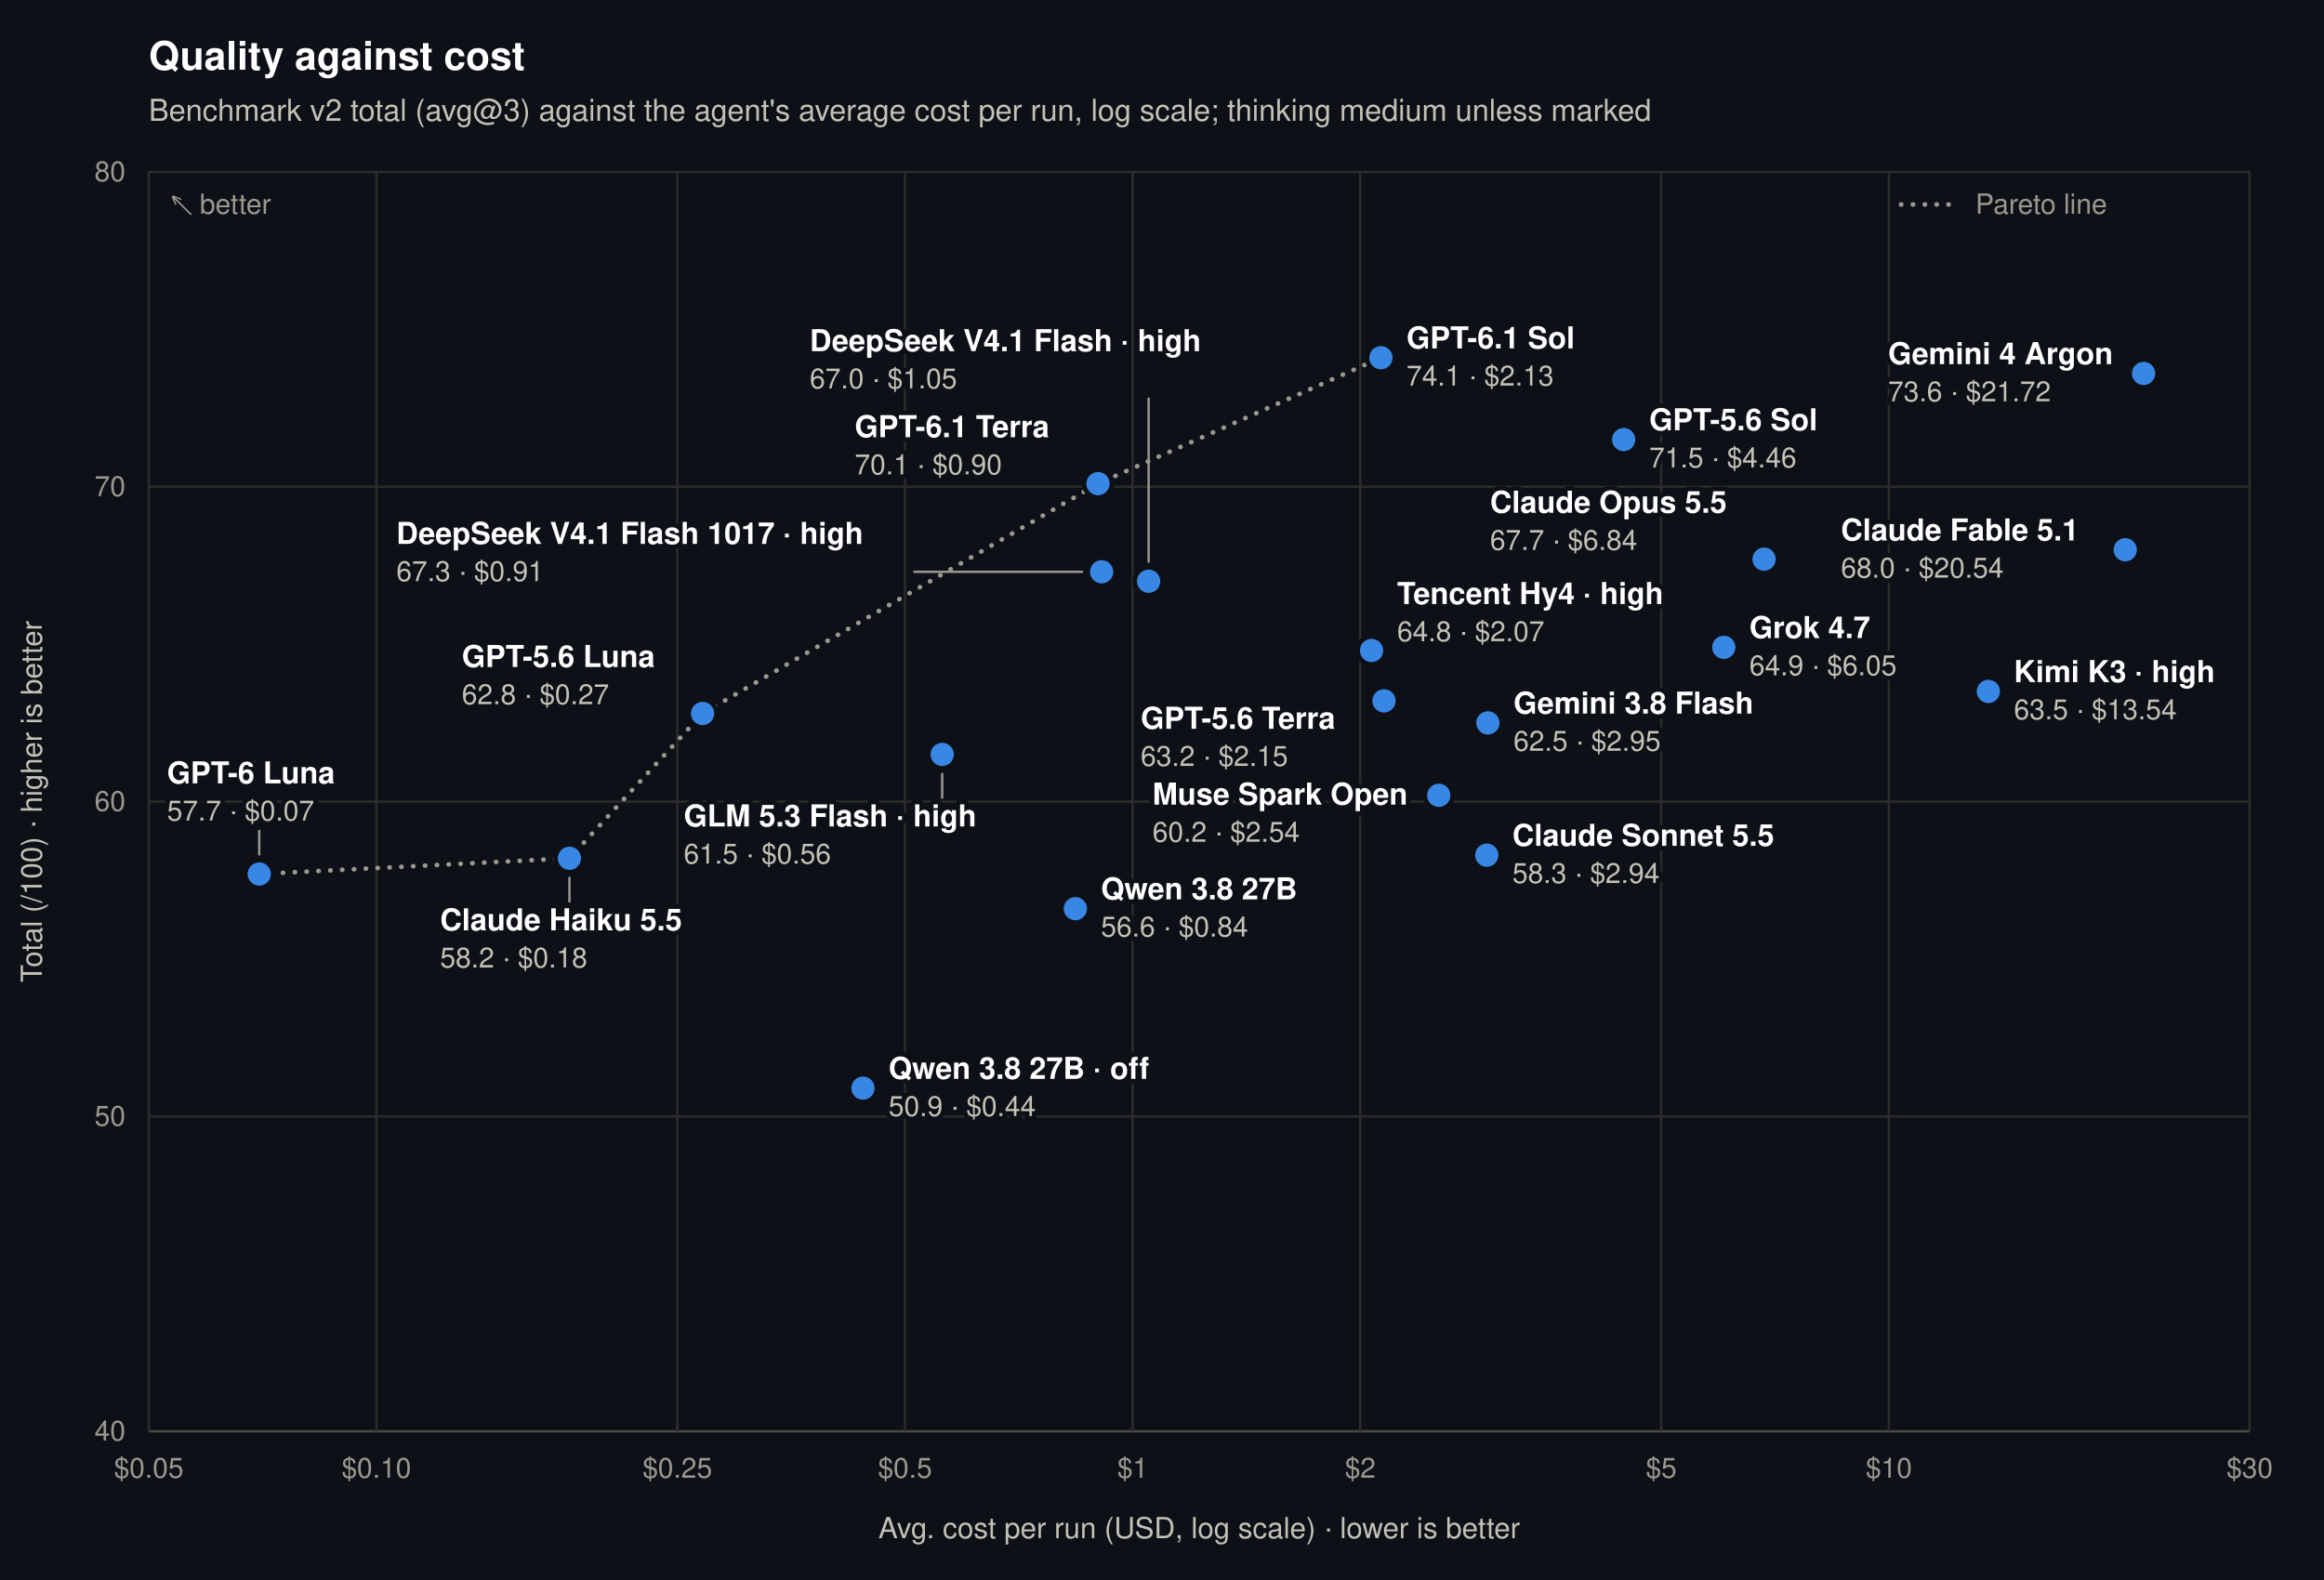
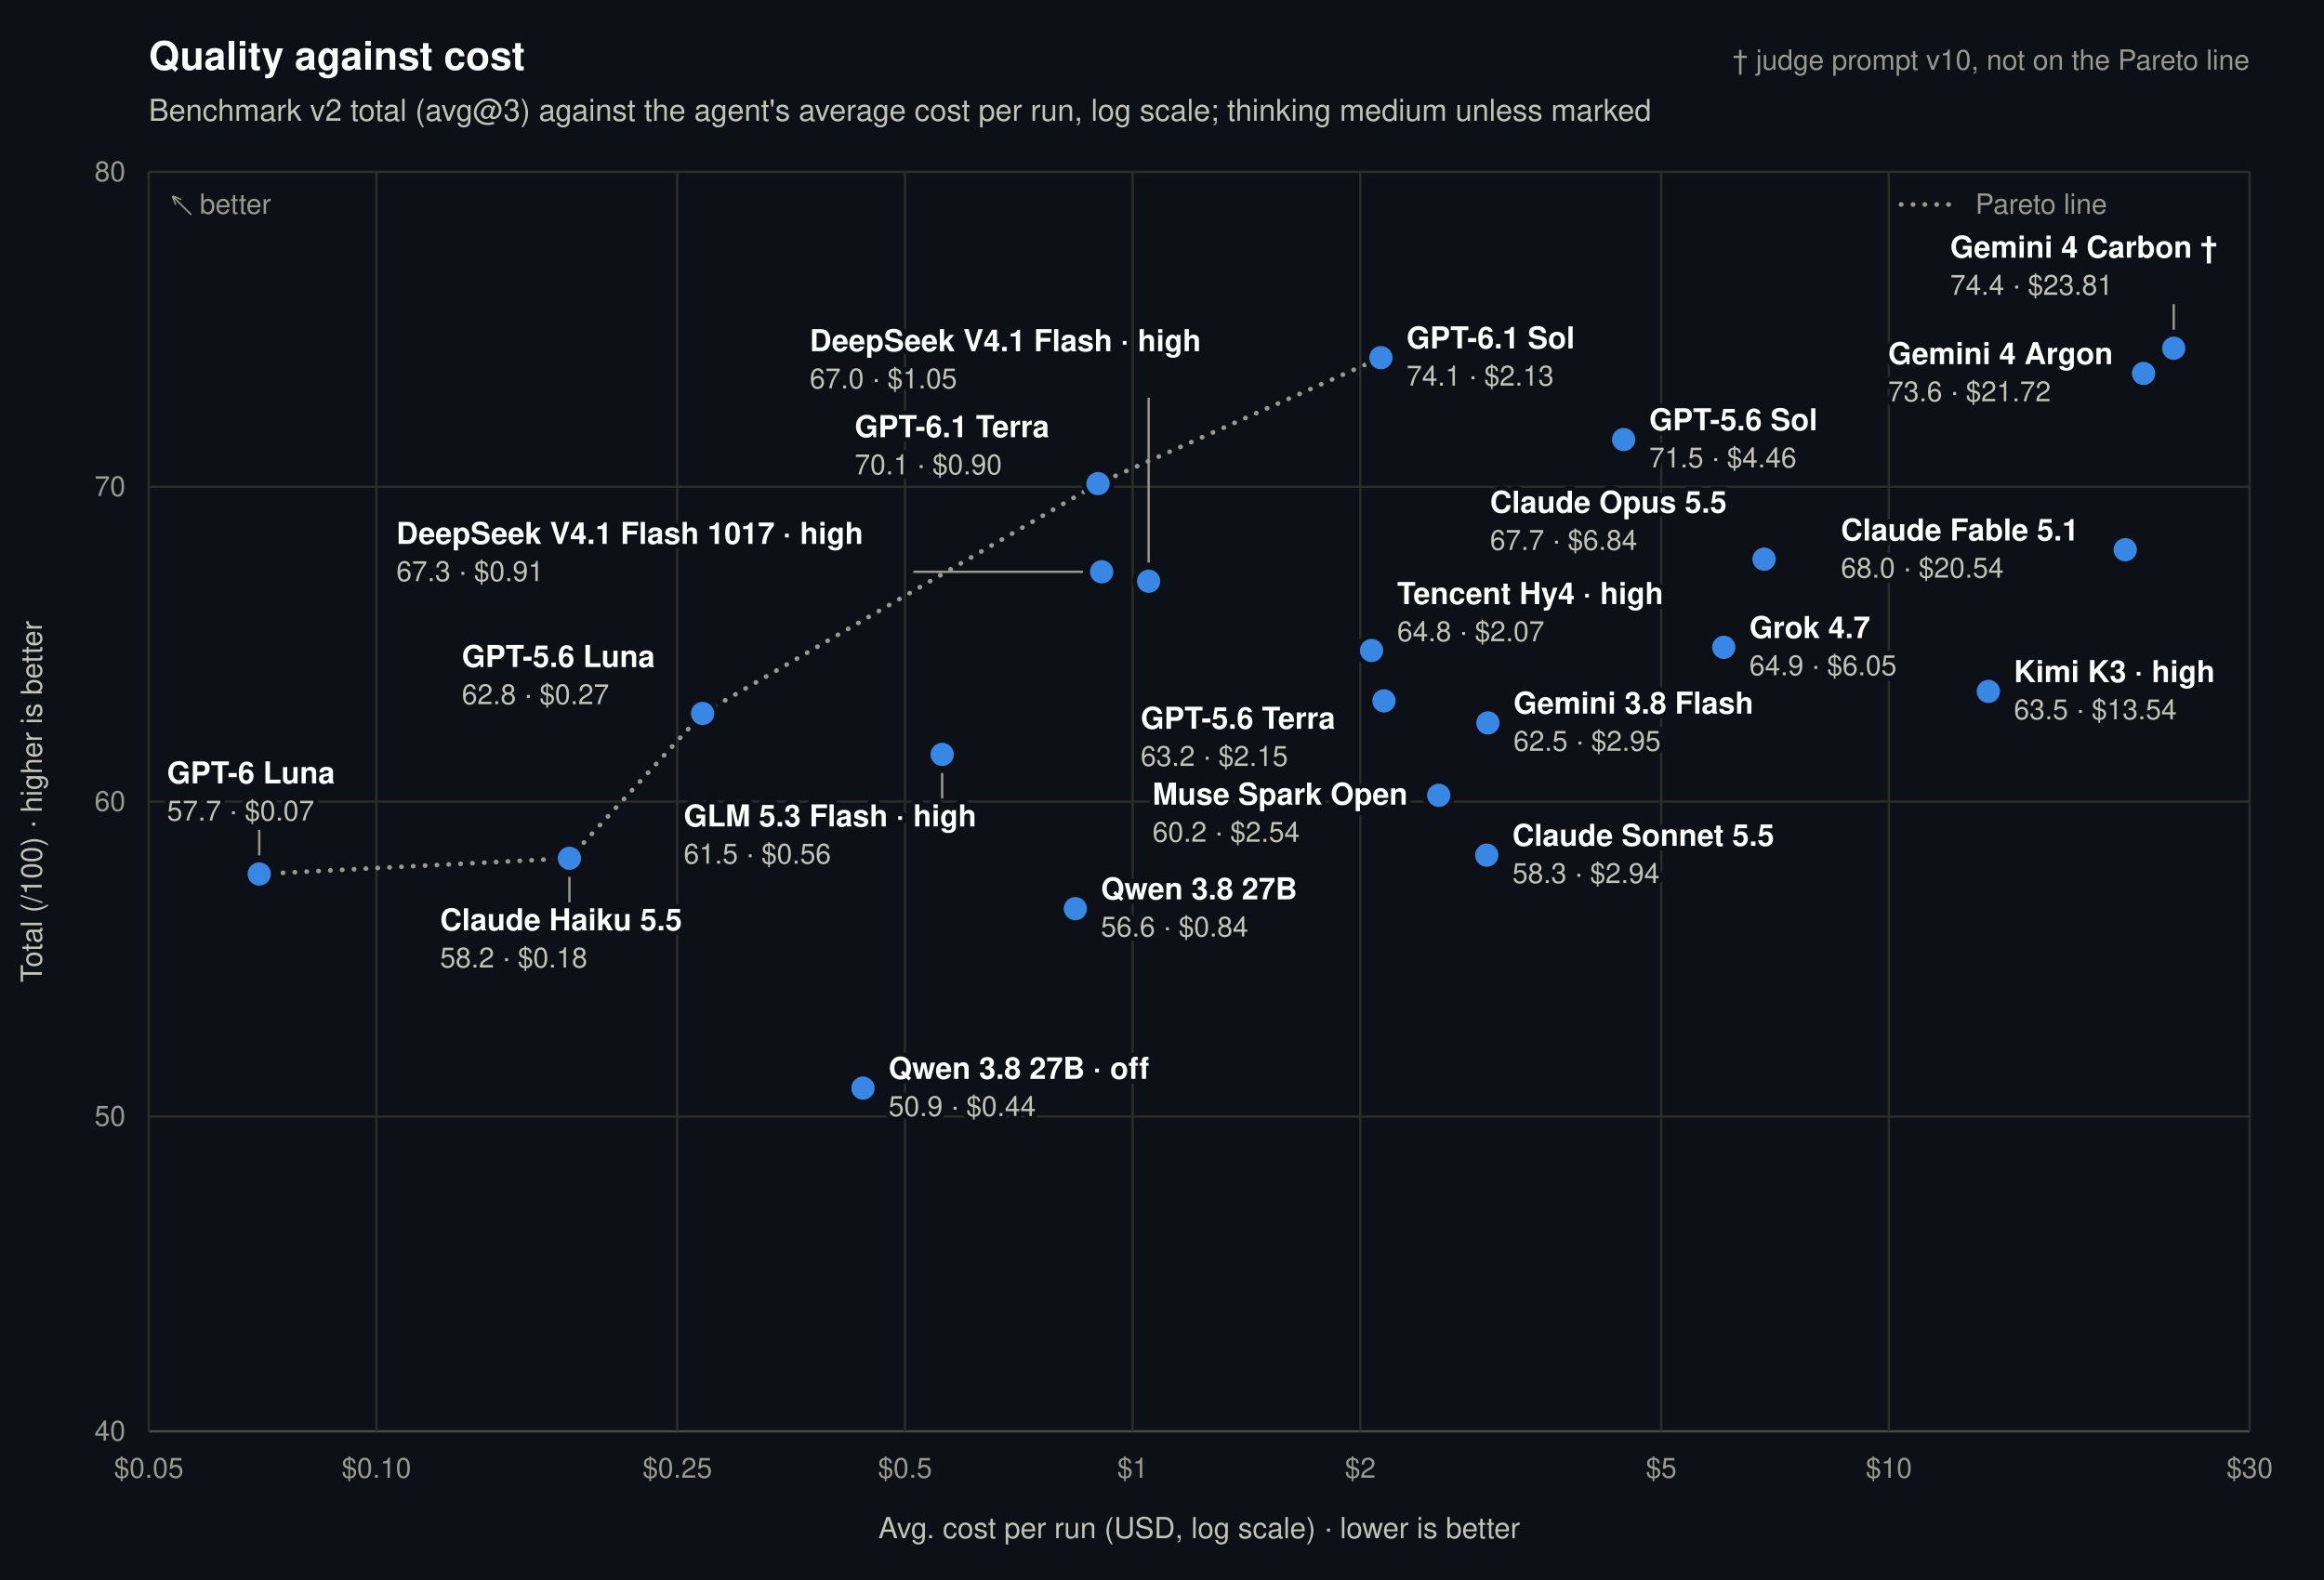
<svg xmlns="http://www.w3.org/2000/svg" width="1000" height="680" viewBox="0 0 1000 680" role="img" aria-labelledby="t d">
  <rect width="1000" height="680" fill="#0d1117" />
  <g font-family="system-ui, -apple-system, 'Segoe UI', Helvetica, Arial, sans-serif">
    <text x="64" y="30" font-size="17" font-weight="600" fill="#ffffff">Quality against cost</text>
    <text x="64" y="52" font-size="13" fill="#c3c2b7">Benchmark v2 total (avg@3) against the agent's average cost per run, log scale; thinking medium unless marked</text>
+     <text x="968" y="30" font-size="12" text-anchor="end" fill="#9a988f">† judge prompt v10, not on the Pareto line</text>
    <line x1="64" x2="968" y1="616" y2="616" stroke="#4a4a46" stroke-width="1" />
    <text x="54" y="620" font-size="12" text-anchor="end" fill="#9a988f" style="font-variant-numeric: tabular-nums">40</text>
    <line x1="64" x2="968" y1="480.5" y2="480.5" stroke="#2c2c2a" stroke-width="1" />
    <text x="54" y="484.5" font-size="12" text-anchor="end" fill="#9a988f" style="font-variant-numeric: tabular-nums">50</text>
    <line x1="64" x2="968" y1="345" y2="345" stroke="#2c2c2a" stroke-width="1" />
    <text x="54" y="349" font-size="12" text-anchor="end" fill="#9a988f" style="font-variant-numeric: tabular-nums">60</text>
    <line x1="64" x2="968" y1="209.5" y2="209.5" stroke="#2c2c2a" stroke-width="1" />
    <text x="54" y="213.5" font-size="12" text-anchor="end" fill="#9a988f" style="font-variant-numeric: tabular-nums">70</text>
    <line x1="64" x2="968" y1="74" y2="74" stroke="#2c2c2a" stroke-width="1" />
    <text x="54" y="78" font-size="12" text-anchor="end" fill="#9a988f" style="font-variant-numeric: tabular-nums">80</text>
    <line x1="64" x2="64" y1="74" y2="616" stroke="#2c2c2a" stroke-width="1" />
    <text x="64" y="636" font-size="12" text-anchor="middle" fill="#9a988f" style="font-variant-numeric: tabular-nums">$0.05</text>
    <line x1="161.95" x2="161.95" y1="74" y2="616" stroke="#2c2c2a" stroke-width="1" />
    <text x="161.95" y="636" font-size="12" text-anchor="middle" fill="#9a988f" style="font-variant-numeric: tabular-nums">$0.10</text>
    <line x1="291.44" x2="291.44" y1="74" y2="616" stroke="#2c2c2a" stroke-width="1" />
    <text x="291.44" y="636" font-size="12" text-anchor="middle" fill="#9a988f" style="font-variant-numeric: tabular-nums">$0.25</text>
    <line x1="389.4" x2="389.4" y1="74" y2="616" stroke="#2c2c2a" stroke-width="1" />
    <text x="389.4" y="636" font-size="12" text-anchor="middle" fill="#9a988f" style="font-variant-numeric: tabular-nums">$0.5</text>
    <line x1="487.35" x2="487.35" y1="74" y2="616" stroke="#2c2c2a" stroke-width="1" />
    <text x="487.35" y="636" font-size="12" text-anchor="middle" fill="#9a988f" style="font-variant-numeric: tabular-nums">$1</text>
    <line x1="585.3" x2="585.3" y1="74" y2="616" stroke="#2c2c2a" stroke-width="1" />
    <text x="585.3" y="636" font-size="12" text-anchor="middle" fill="#9a988f" style="font-variant-numeric: tabular-nums">$2</text>
    <line x1="714.79" x2="714.79" y1="74" y2="616" stroke="#2c2c2a" stroke-width="1" />
    <text x="714.79" y="636" font-size="12" text-anchor="middle" fill="#9a988f" style="font-variant-numeric: tabular-nums">$5</text>
    <line x1="812.75" x2="812.75" y1="74" y2="616" stroke="#2c2c2a" stroke-width="1" />
    <text x="812.75" y="636" font-size="12" text-anchor="middle" fill="#9a988f" style="font-variant-numeric: tabular-nums">$10</text>
    <line x1="968" x2="968" y1="74" y2="616" stroke="#2c2c2a" stroke-width="1" />
    <text x="968" y="636" font-size="12" text-anchor="middle" fill="#9a988f" style="font-variant-numeric: tabular-nums">$30</text>
    <text x="516" y="662" font-size="12.5" text-anchor="middle" fill="#c3c2b7">Avg. cost per run (USD, log scale) · lower is better</text>
    <text transform="translate(18 345) rotate(-90)" font-size="12.5" text-anchor="middle" fill="#c3c2b7">Total (/100) · higher is better</text>
    <text x="74" y="92" font-size="12" fill="#9a988f">↖ better</text>
    <polyline points="111.55,376.16 245.02,369.39 302.32,307.06 472.46,208.15 594.2,153.95" fill="none" stroke="#9a988f" stroke-width="2" stroke-dasharray="0.1 5" stroke-linecap="round" />
    <line x1="818" x2="842" y1="88" y2="88" stroke="#9a988f" stroke-width="2" stroke-dasharray="0.1 5" stroke-linecap="round" />
    <text x="850" y="92" font-size="12" fill="#9a988f">Pareto line</text>
+     <line x1="935.34" y1="141.88" x2="935.34" y2="130.88" stroke="#9a988f" stroke-width="1" />
    <line x1="466.02" y1="246.09" x2="393.02" y2="246.09" stroke="#9a988f" stroke-width="1" />
    <line x1="494.25" y1="242.15" x2="494.25" y2="171.15" stroke="#9a988f" stroke-width="1" />
    <line x1="405.41" y1="332.68" x2="405.41" y2="343.68" stroke="#9a988f" stroke-width="1" />
    <line x1="245.02" y1="377.39" x2="245.02" y2="388.39" stroke="#9a988f" stroke-width="1" />
    <line x1="111.55" y1="368.16" x2="111.55" y2="357.16" stroke="#9a988f" stroke-width="1" />
+     <circle cx="935.34" cy="149.88" r="6" fill="#3987e5" stroke="#0d1117" stroke-width="2" />
    <circle cx="594.2" cy="153.95" r="6" fill="#3987e5" stroke="#0d1117" stroke-width="2" />
    <circle cx="922.36" cy="160.72" r="6" fill="#3987e5" stroke="#0d1117" stroke-width="2" />
    <circle cx="698.64" cy="189.18" r="6" fill="#3987e5" stroke="#0d1117" stroke-width="2" />
    <circle cx="472.46" cy="208.15" r="6" fill="#3987e5" stroke="#0d1117" stroke-width="2" />
    <circle cx="914.47" cy="236.6" r="6" fill="#3987e5" stroke="#0d1117" stroke-width="2" />
    <circle cx="759.07" cy="240.66" r="6" fill="#3987e5" stroke="#0d1117" stroke-width="2" />
    <circle cx="474.02" cy="246.09" r="6" fill="#3987e5" stroke="#0d1117" stroke-width="2" />
    <circle cx="494.25" cy="250.15" r="6" fill="#3987e5" stroke="#0d1117" stroke-width="2" />
    <circle cx="741.73" cy="278.6" r="6" fill="#3987e5" stroke="#0d1117" stroke-width="2" />
    <circle cx="590.17" cy="279.96" r="6" fill="#3987e5" stroke="#0d1117" stroke-width="2" />
    <circle cx="855.57" cy="297.57" r="6" fill="#3987e5" stroke="#0d1117" stroke-width="2" />
    <circle cx="595.52" cy="301.64" r="6" fill="#3987e5" stroke="#0d1117" stroke-width="2" />
    <circle cx="302.32" cy="307.06" r="6" fill="#3987e5" stroke="#0d1117" stroke-width="2" />
    <circle cx="640.23" cy="311.13" r="6" fill="#3987e5" stroke="#0d1117" stroke-width="2" />
    <circle cx="405.41" cy="324.68" r="6" fill="#3987e5" stroke="#0d1117" stroke-width="2" />
    <circle cx="619.08" cy="342.29" r="6" fill="#3987e5" stroke="#0d1117" stroke-width="2" />
    <circle cx="639.75" cy="368.04" r="6" fill="#3987e5" stroke="#0d1117" stroke-width="2" />
    <circle cx="245.02" cy="369.39" r="6" fill="#3987e5" stroke="#0d1117" stroke-width="2" />
    <circle cx="111.55" cy="376.16" r="6" fill="#3987e5" stroke="#0d1117" stroke-width="2" />
    <circle cx="462.71" cy="391.07" r="6" fill="#3987e5" stroke="#0d1117" stroke-width="2" />
    <circle cx="371.33" cy="468.31" r="6" fill="#3987e5" stroke="#0d1117" stroke-width="2" />
+     <text x="839.12" y="110.88" font-size="13" font-weight="600" fill="#ffffff" stroke="#0d1117" stroke-width="4" stroke-linejoin="round" paint-order="stroke">Gemini 4 Carbon †</text>
+     <text x="839.12" y="126.88" font-size="12" fill="#c3c2b7" stroke="#0d1117" stroke-width="4" stroke-linejoin="round" paint-order="stroke" style="font-variant-numeric: tabular-nums">74.4 · $23.81</text>
    <text x="605.2" y="149.95" font-size="13" font-weight="600" fill="#ffffff" stroke="#0d1117" stroke-width="4" stroke-linejoin="round" paint-order="stroke">GPT-6.1 Sol</text>
    <text x="605.2" y="165.95" font-size="12" fill="#c3c2b7" stroke="#0d1117" stroke-width="4" stroke-linejoin="round" paint-order="stroke" style="font-variant-numeric: tabular-nums">74.1 · $2.13</text>
    <text x="812.42" y="156.72" font-size="13" font-weight="600" fill="#ffffff" stroke="#0d1117" stroke-width="4" stroke-linejoin="round" paint-order="stroke">Gemini 4 Argon</text>
    <text x="812.42" y="172.72" font-size="12" fill="#c3c2b7" stroke="#0d1117" stroke-width="4" stroke-linejoin="round" paint-order="stroke" style="font-variant-numeric: tabular-nums">73.6 · $21.72</text>
    <text x="709.64" y="185.18" font-size="13" font-weight="600" fill="#ffffff" stroke="#0d1117" stroke-width="4" stroke-linejoin="round" paint-order="stroke">GPT-5.6 Sol</text>
    <text x="709.64" y="201.18" font-size="12" fill="#c3c2b7" stroke="#0d1117" stroke-width="4" stroke-linejoin="round" paint-order="stroke" style="font-variant-numeric: tabular-nums">71.5 · $4.46</text>
    <text x="367.76" y="188.15" font-size="13" font-weight="600" fill="#ffffff" stroke="#0d1117" stroke-width="4" stroke-linejoin="round" paint-order="stroke">GPT-6.1 Terra</text>
    <text x="367.76" y="204.15" font-size="12" fill="#c3c2b7" stroke="#0d1117" stroke-width="4" stroke-linejoin="round" paint-order="stroke" style="font-variant-numeric: tabular-nums">70.1 · $0.90</text>
    <text x="792.12" y="232.6" font-size="13" font-weight="600" fill="#ffffff" stroke="#0d1117" stroke-width="4" stroke-linejoin="round" paint-order="stroke">Claude Fable 5.1</text>
    <text x="792.12" y="248.6" font-size="12" fill="#c3c2b7" stroke="#0d1117" stroke-width="4" stroke-linejoin="round" paint-order="stroke" style="font-variant-numeric: tabular-nums">68.0 · $20.54</text>
    <text x="641.14" y="220.66" font-size="13" font-weight="600" fill="#ffffff" stroke="#0d1117" stroke-width="4" stroke-linejoin="round" paint-order="stroke">Claude Opus 5.5</text>
    <text x="641.14" y="236.66" font-size="12" fill="#c3c2b7" stroke="#0d1117" stroke-width="4" stroke-linejoin="round" paint-order="stroke" style="font-variant-numeric: tabular-nums">67.7 · $6.84</text>
    <text x="170.54" y="234.09" font-size="13" font-weight="600" fill="#ffffff" stroke="#0d1117" stroke-width="4" stroke-linejoin="round" paint-order="stroke">DeepSeek V4.1 Flash 1017 · high</text>
    <text x="170.54" y="250.09" font-size="12" fill="#c3c2b7" stroke="#0d1117" stroke-width="4" stroke-linejoin="round" paint-order="stroke" style="font-variant-numeric: tabular-nums">67.3 · $0.91</text>
    <text x="348.41" y="151.15" font-size="13" font-weight="600" fill="#ffffff" stroke="#0d1117" stroke-width="4" stroke-linejoin="round" paint-order="stroke">DeepSeek V4.1 Flash · high</text>
    <text x="348.41" y="167.15" font-size="12" fill="#c3c2b7" stroke="#0d1117" stroke-width="4" stroke-linejoin="round" paint-order="stroke" style="font-variant-numeric: tabular-nums">67.0 · $1.05</text>
    <text x="752.73" y="274.6" font-size="13" font-weight="600" fill="#ffffff" stroke="#0d1117" stroke-width="4" stroke-linejoin="round" paint-order="stroke">Grok 4.7</text>
    <text x="752.73" y="290.6" font-size="12" fill="#c3c2b7" stroke="#0d1117" stroke-width="4" stroke-linejoin="round" paint-order="stroke" style="font-variant-numeric: tabular-nums">64.9 · $6.05</text>
    <text x="601.17" y="259.96" font-size="13" font-weight="600" fill="#ffffff" stroke="#0d1117" stroke-width="4" stroke-linejoin="round" paint-order="stroke">Tencent Hy4 · high</text>
    <text x="601.17" y="275.96" font-size="12" fill="#c3c2b7" stroke="#0d1117" stroke-width="4" stroke-linejoin="round" paint-order="stroke" style="font-variant-numeric: tabular-nums">64.8 · $2.07</text>
    <text x="866.57" y="293.57" font-size="13" font-weight="600" fill="#ffffff" stroke="#0d1117" stroke-width="4" stroke-linejoin="round" paint-order="stroke">Kimi K3 · high</text>
    <text x="866.57" y="309.57" font-size="12" fill="#c3c2b7" stroke="#0d1117" stroke-width="4" stroke-linejoin="round" paint-order="stroke" style="font-variant-numeric: tabular-nums">63.5 · $13.54</text>
    <text x="490.82" y="313.64" font-size="13" font-weight="600" fill="#ffffff" stroke="#0d1117" stroke-width="4" stroke-linejoin="round" paint-order="stroke">GPT-5.6 Terra</text>
    <text x="490.82" y="329.64" font-size="12" fill="#c3c2b7" stroke="#0d1117" stroke-width="4" stroke-linejoin="round" paint-order="stroke" style="font-variant-numeric: tabular-nums">63.2 · $2.15</text>
    <text x="198.72" y="287.06" font-size="13" font-weight="600" fill="#ffffff" stroke="#0d1117" stroke-width="4" stroke-linejoin="round" paint-order="stroke">GPT-5.6 Luna</text>
    <text x="198.72" y="303.06" font-size="12" fill="#c3c2b7" stroke="#0d1117" stroke-width="4" stroke-linejoin="round" paint-order="stroke" style="font-variant-numeric: tabular-nums">62.8 · $0.27</text>
    <text x="651.23" y="307.13" font-size="13" font-weight="600" fill="#ffffff" stroke="#0d1117" stroke-width="4" stroke-linejoin="round" paint-order="stroke">Gemini 3.8 Flash</text>
    <text x="651.23" y="323.13" font-size="12" fill="#c3c2b7" stroke="#0d1117" stroke-width="4" stroke-linejoin="round" paint-order="stroke" style="font-variant-numeric: tabular-nums">62.5 · $2.95</text>
    <text x="294.19" y="355.68" font-size="13" font-weight="600" fill="#ffffff" stroke="#0d1117" stroke-width="4" stroke-linejoin="round" paint-order="stroke">GLM 5.3 Flash · high</text>
    <text x="294.19" y="371.68" font-size="12" fill="#c3c2b7" stroke="#0d1117" stroke-width="4" stroke-linejoin="round" paint-order="stroke" style="font-variant-numeric: tabular-nums">61.5 · $0.56</text>
    <text x="495.91" y="346.29" font-size="13" font-weight="600" fill="#ffffff" stroke="#0d1117" stroke-width="4" stroke-linejoin="round" paint-order="stroke">Muse Spark Open</text>
    <text x="495.91" y="362.29" font-size="12" fill="#c3c2b7" stroke="#0d1117" stroke-width="4" stroke-linejoin="round" paint-order="stroke" style="font-variant-numeric: tabular-nums">60.2 · $2.54</text>
    <text x="650.75" y="364.04" font-size="13" font-weight="600" fill="#ffffff" stroke="#0d1117" stroke-width="4" stroke-linejoin="round" paint-order="stroke">Claude Sonnet 5.5</text>
    <text x="650.75" y="380.04" font-size="12" fill="#c3c2b7" stroke="#0d1117" stroke-width="4" stroke-linejoin="round" paint-order="stroke" style="font-variant-numeric: tabular-nums">58.3 · $2.94</text>
    <text x="189.35" y="400.39" font-size="13" font-weight="600" fill="#ffffff" stroke="#0d1117" stroke-width="4" stroke-linejoin="round" paint-order="stroke">Claude Haiku 5.5</text>
    <text x="189.35" y="416.39" font-size="12" fill="#c3c2b7" stroke="#0d1117" stroke-width="4" stroke-linejoin="round" paint-order="stroke" style="font-variant-numeric: tabular-nums">58.2 · $0.18</text>
    <text x="71.86" y="337.16" font-size="13" font-weight="600" fill="#ffffff" stroke="#0d1117" stroke-width="4" stroke-linejoin="round" paint-order="stroke">GPT-6 Luna</text>
    <text x="71.86" y="353.16" font-size="12" fill="#c3c2b7" stroke="#0d1117" stroke-width="4" stroke-linejoin="round" paint-order="stroke" style="font-variant-numeric: tabular-nums">57.7 · $0.07</text>
    <text x="473.71" y="387.07" font-size="13" font-weight="600" fill="#ffffff" stroke="#0d1117" stroke-width="4" stroke-linejoin="round" paint-order="stroke">Qwen 3.8 27B</text>
    <text x="473.71" y="403.07" font-size="12" fill="#c3c2b7" stroke="#0d1117" stroke-width="4" stroke-linejoin="round" paint-order="stroke" style="font-variant-numeric: tabular-nums">56.6 · $0.84</text>
    <text x="382.33" y="464.31" font-size="13" font-weight="600" fill="#ffffff" stroke="#0d1117" stroke-width="4" stroke-linejoin="round" paint-order="stroke">Qwen 3.8 27B · off</text>
    <text x="382.33" y="480.31" font-size="12" fill="#c3c2b7" stroke="#0d1117" stroke-width="4" stroke-linejoin="round" paint-order="stroke" style="font-variant-numeric: tabular-nums">50.9 · $0.44</text>
  </g>
</svg>
